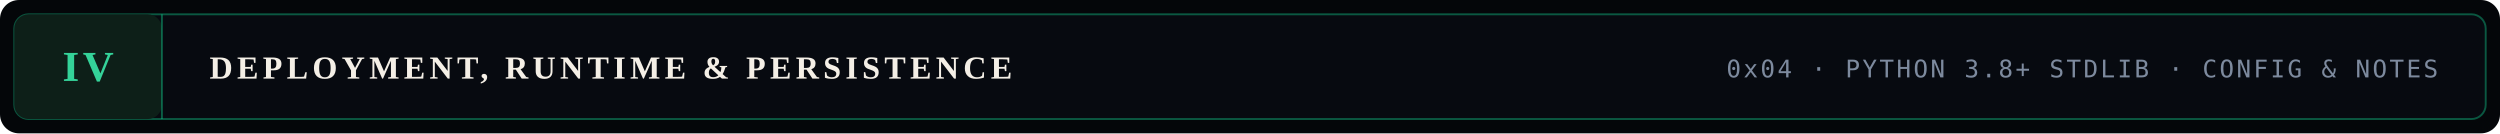
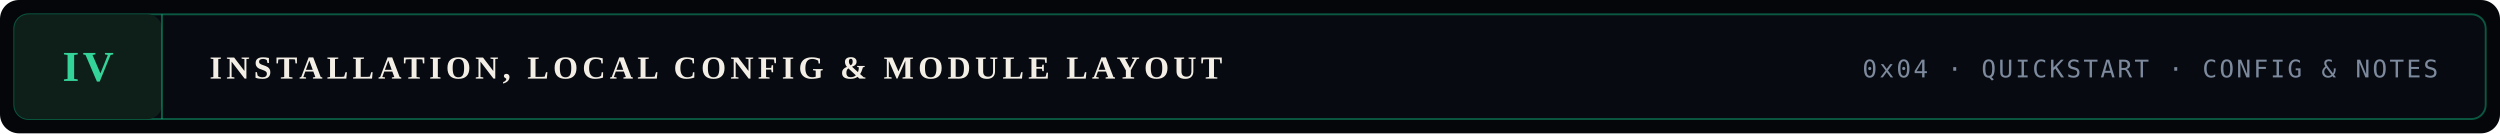
<svg xmlns="http://www.w3.org/2000/svg" viewBox="0 0 1050 56" width="100%" height="100%">
  <rect width="1050" height="56" rx="8" fill="#040609" />
  <rect x="6" y="6" width="1038" height="44" rx="6" fill="#070a10" stroke="#10b981" stroke-width="0.8" stroke-opacity="0.45" />
  <rect x="6" y="6" width="62" height="44" rx="6" fill="#0d1f18" />
  <line x1="68" y1="6" x2="68" y2="50" stroke="#10b981" stroke-width="0.8" stroke-opacity="0.48" />
  <text x="37" y="34" text-anchor="middle" font-family="Georgia, 'Times New Roman', serif" font-size="18" font-weight="700" fill="#34d399" letter-spacing="1.5">IV</text>
-   <text x="88" y="33" font-family="Georgia, 'Times New Roman', serif" font-size="13.5" font-weight="700" fill="#f4efe6" letter-spacing="1.8">DEPLOYMENT, RUNTIME &amp; PERSISTENCE</text>
-   <text x="1024" y="32.5" text-anchor="end" font-family="ui-monospace, 'JetBrains Mono', monospace" font-size="10.2" fill="#7d8a9e" letter-spacing="1.0">0x04 · PYTHON 3.8+ STDLIB · CONFIG &amp; NOTES</text>
+   <text x="88" y="33" font-family="Georgia, 'Times New Roman', serif" font-size="13.5" font-weight="700" fill="#f4efe6" letter-spacing="1.8">INSTALLATION, LOCAL CONFIG &amp; MODULE LAYOUT</text>
+   <text x="1024" y="32.5" text-anchor="end" font-family="ui-monospace, 'JetBrains Mono', monospace" font-size="10.2" fill="#7d8a9e" letter-spacing="1.0">0x04 · QUICKSTART · CONFIG &amp; NOTES</text>
</svg>
